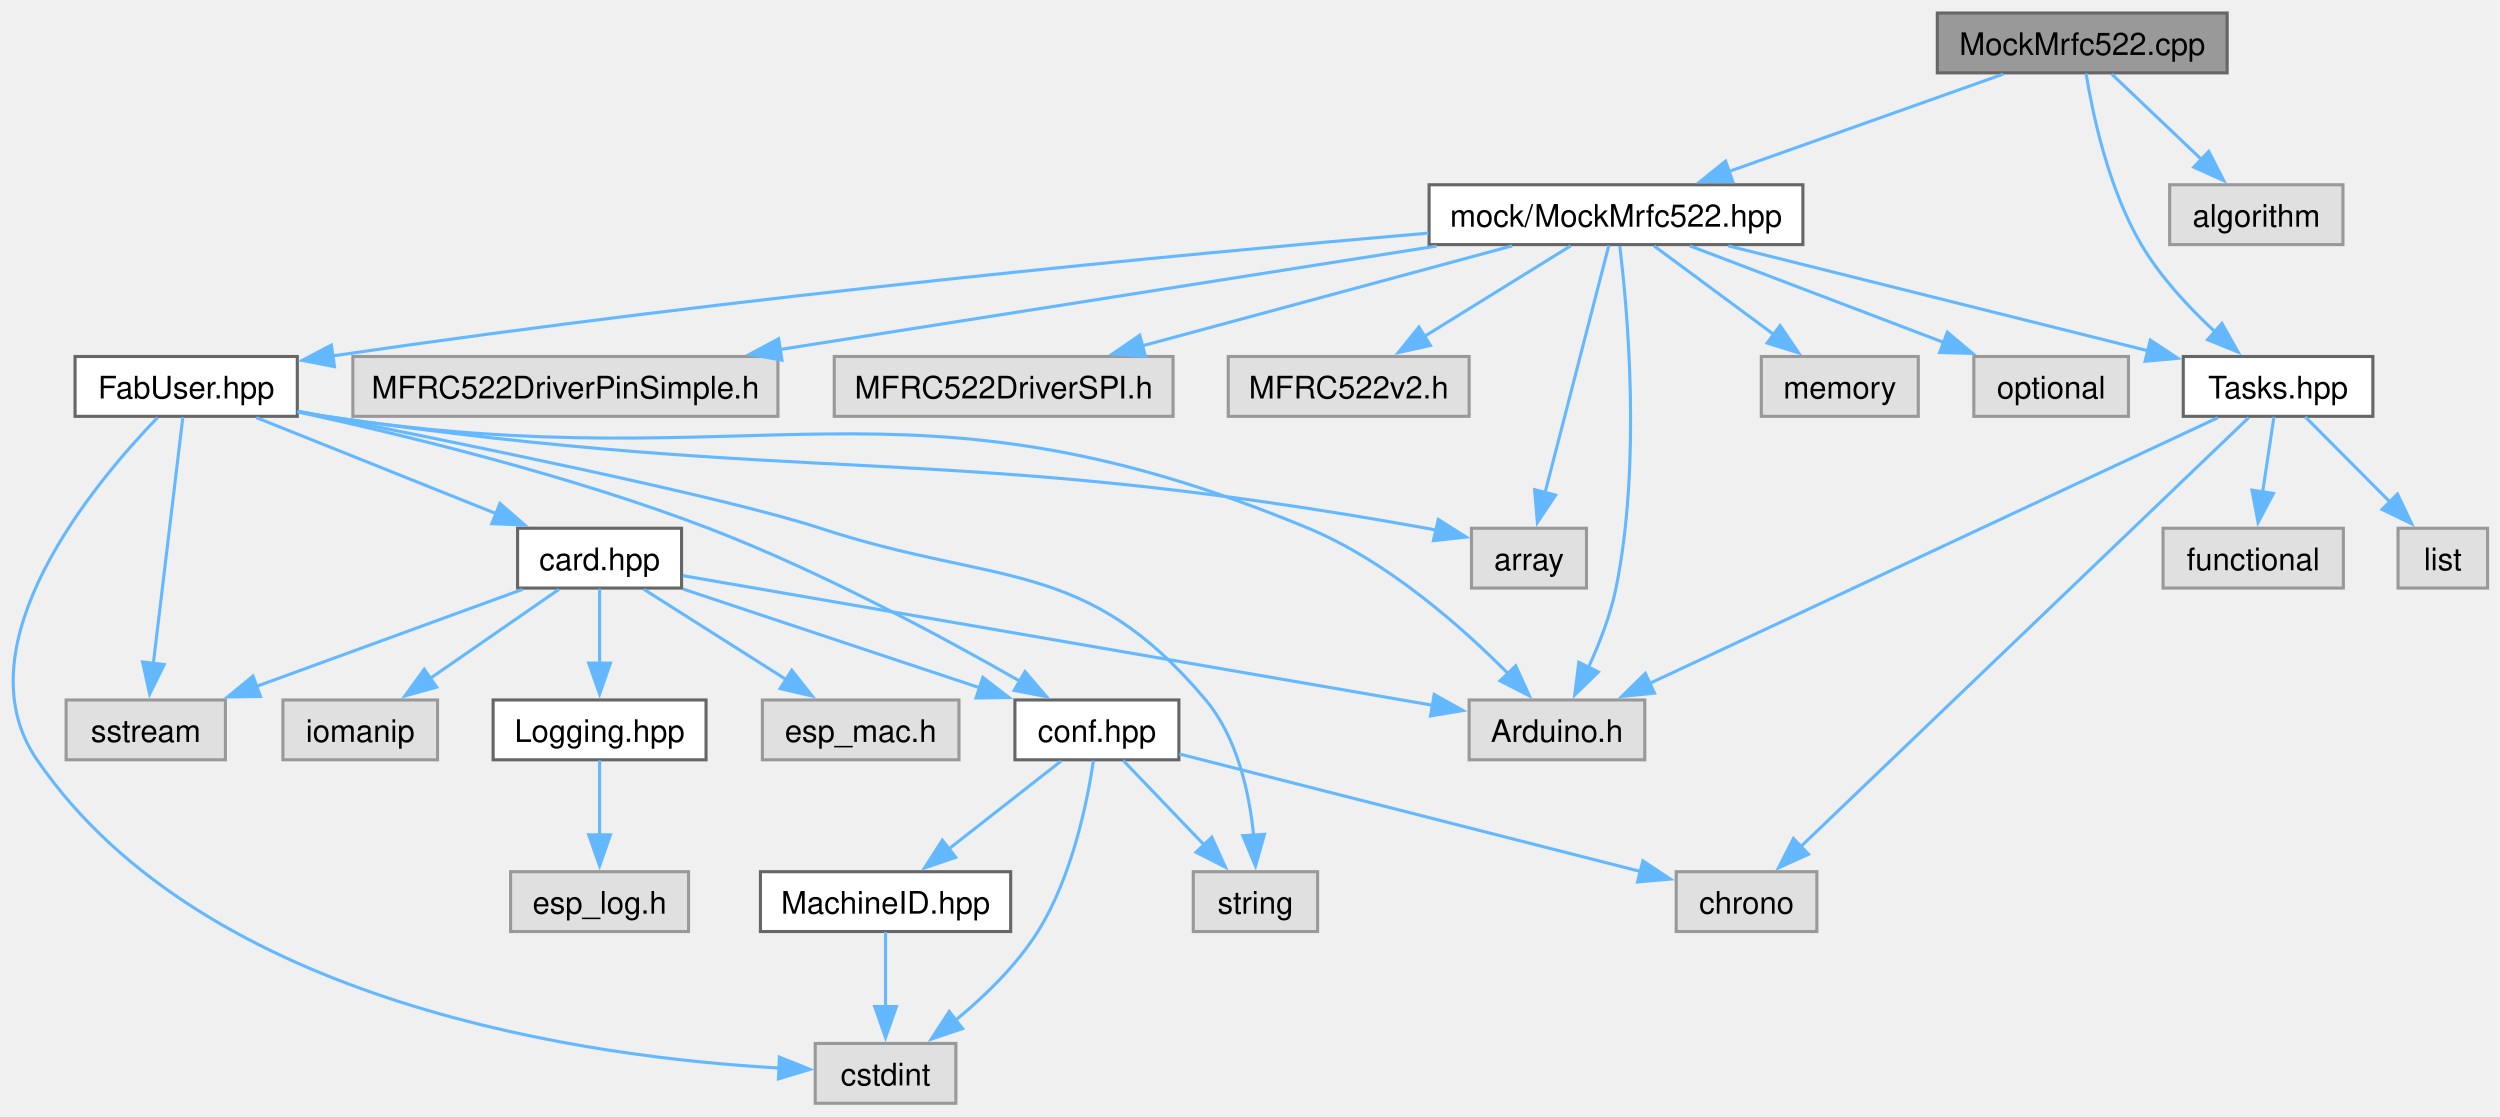
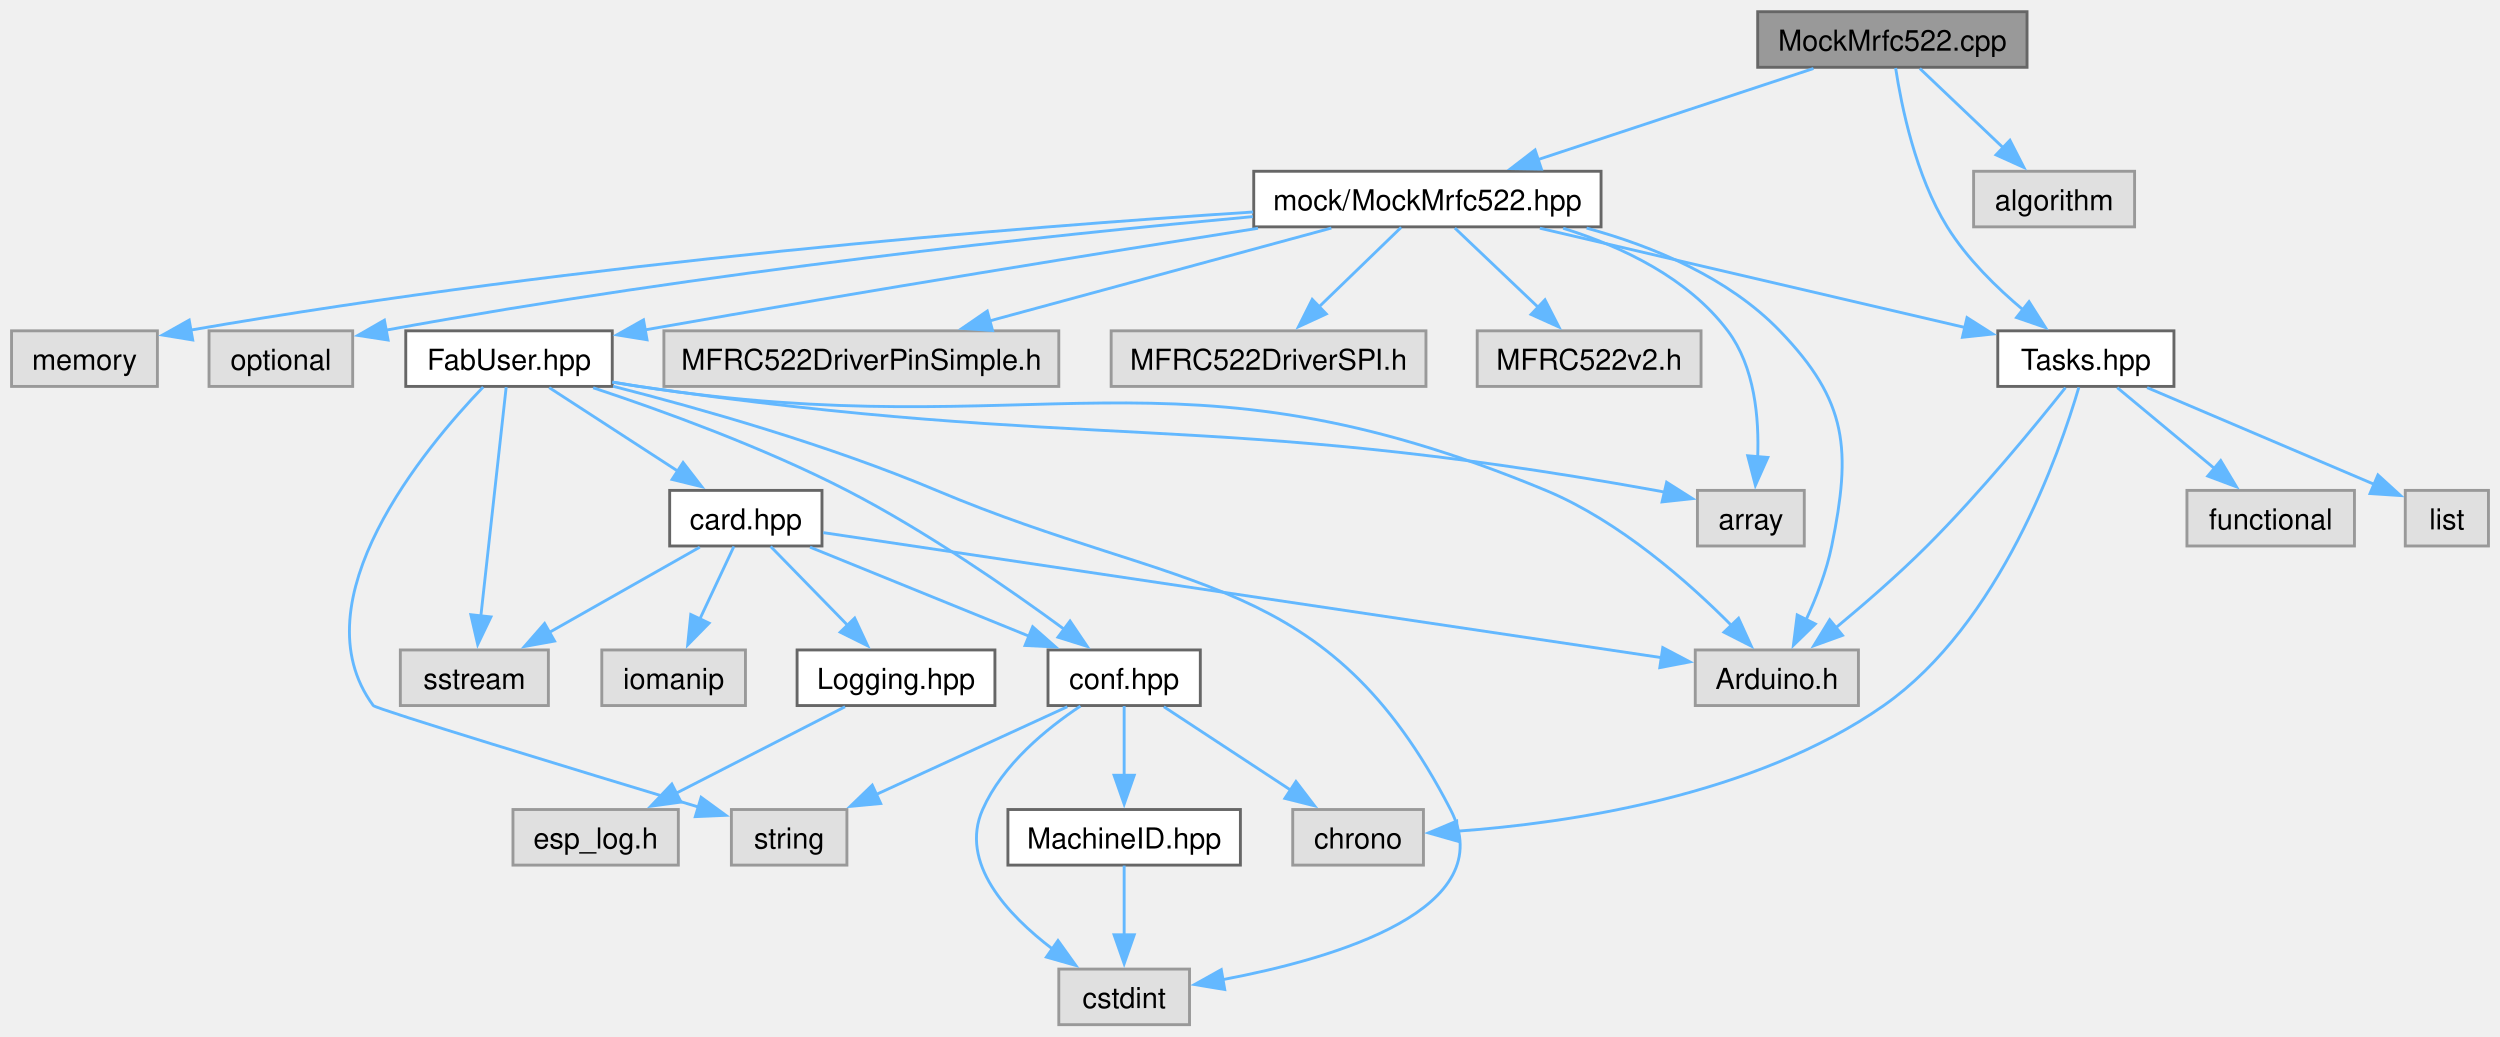
- <svg xmlns="http://www.w3.org/2000/svg" xmlns:xlink="http://www.w3.org/1999/xlink" width="804pt" height="359pt" viewBox="0.00 0.00 804.30 358.75">
+ <svg xmlns="http://www.w3.org/2000/svg" xmlns:xlink="http://www.w3.org/1999/xlink" width="866pt" height="359pt" viewBox="0.00 0.00 865.65 358.75">
  <g id="graph0" class="graph" transform="scale(1 1) rotate(0) translate(4 354.75)">
    <g id="Node000001" class="node">
      <g id="a_Node000001">
        <a xlink:title=" ">
-           <polygon fill="#999999" stroke="#666666" points="712.52,-350.75 619.27,-350.75 619.27,-331.5 712.52,-331.5 712.52,-350.75" />
-           <text text-anchor="middle" x="665.9" y="-337.25" font-family="Helvetica,sans-Serif" font-size="10.00">MockMrfc522.cpp</text>
+           <polygon fill="#999999" stroke="#666666" points="697.88,-350.75 604.62,-350.75 604.62,-331.5 697.88,-331.5 697.88,-350.75" />
+           <text text-anchor="middle" x="651.25" y="-337.25" font-family="Helvetica,sans-Serif" font-size="10.00">MockMrfc522.cpp</text>
        </a>
      </g>
    </g>
    <g id="Node000002" class="node">
      <g id="a_Node000002">
        <a xlink:href="_mock_mrfc522_8hpp.xhtml" target="_top" xlink:title=" ">
-           <polygon fill="white" stroke="#666666" points="576.02,-295.5 455.77,-295.5 455.77,-276.25 576.02,-276.25 576.02,-295.5" />
-           <text text-anchor="middle" x="515.9" y="-282" font-family="Helvetica,sans-Serif" font-size="10.00">mock/MockMrfc522.hpp</text>
+           <polygon fill="white" stroke="#666666" points="550.38,-295.5 430.12,-295.5 430.12,-276.25 550.38,-276.25 550.38,-295.5" />
+           <text text-anchor="middle" x="490.25" y="-282" font-family="Helvetica,sans-Serif" font-size="10.00">mock/MockMrfc522.hpp</text>
        </a>
      </g>
    </g>
    <g id="edge1_Node000001_Node000002" class="edge">
      <g id="a_edge1_Node000001_Node000002">
        <a xlink:title=" ">
-           <path fill="none" stroke="#63b8ff" d="M640.45,-331.09C616.21,-322.49 579.46,-309.44 552.16,-299.75" />
-           <polygon fill="#63b8ff" stroke="#63b8ff" points="553.49,-296.51 542.89,-296.46 551.15,-303.1 553.49,-296.51" />
-         </a>
-       </g>
-     </g>
-     <g id="Node000022" class="node">
-       <g id="a_Node000022">
+           <path fill="none" stroke="#63b8ff" d="M623.94,-331.09C597.69,-322.41 557.77,-309.21 528.39,-299.49" />
+           <polygon fill="#63b8ff" stroke="#63b8ff" points="529.73,-296.24 519.13,-296.43 527.53,-302.89 529.73,-296.24" />
+         </a>
+       </g>
+     </g>
+     <g id="Node000021" class="node">
+       <g id="a_Node000021">
        <a xlink:href="_tasks_8hpp.xhtml" target="_top" xlink:title=" ">
-           <polygon fill="white" stroke="#666666" points="759.4,-240.25 698.4,-240.25 698.4,-221 759.4,-221 759.4,-240.25" />
-           <text text-anchor="middle" x="728.9" y="-226.75" font-family="Helvetica,sans-Serif" font-size="10.00">Tasks.hpp</text>
-         </a>
-       </g>
-     </g>
-     <g id="edge34_Node000001_Node000022" class="edge">
-       <g id="a_edge34_Node000001_Node000022">
-         <a xlink:title=" ">
-           <path fill="none" stroke="#63b8ff" d="M667.12,-331.32C669.21,-318.47 674.3,-294.18 684.9,-276.25 691.07,-265.79 700.23,-255.97 708.59,-248.22" />
-           <polygon fill="#63b8ff" stroke="#63b8ff" points="710.83,-250.91 716.04,-241.68 706.21,-245.65 710.83,-250.91" />
-         </a>
-       </g>
-     </g>
-     <g id="Node000025" class="node">
-       <g id="a_Node000025">
-         <a xlink:title=" ">
-           <polygon fill="#e0e0e0" stroke="#999999" points="749.77,-295.5 694.02,-295.5 694.02,-276.25 749.77,-276.25 749.77,-295.5" />
-           <text text-anchor="middle" x="721.9" y="-282" font-family="Helvetica,sans-Serif" font-size="10.00">algorithm</text>
-         </a>
-       </g>
-     </g>
-     <g id="edge35_Node000001_Node000025" class="edge">
-       <g id="a_edge35_Node000001_Node000025">
-         <a xlink:title=" ">
-           <path fill="none" stroke="#63b8ff" d="M675.4,-331.09C683.33,-323.55 694.84,-312.6 704.43,-303.48" />
-           <polygon fill="#63b8ff" stroke="#63b8ff" points="706.6,-306.24 711.44,-296.82 701.78,-301.17 706.6,-306.24" />
+           <polygon fill="white" stroke="#666666" points="748.75,-240.25 687.75,-240.25 687.75,-221 748.75,-221 748.75,-240.25" />
+           <text text-anchor="middle" x="718.25" y="-226.75" font-family="Helvetica,sans-Serif" font-size="10.00">Tasks.hpp</text>
+         </a>
+       </g>
+     </g>
+     <g id="edge33_Node000001_Node000021" class="edge">
+       <g id="a_edge33_Node000001_Node000021">
+         <a xlink:title=" ">
+           <path fill="none" stroke="#63b8ff" d="M652.38,-331.26C654.34,-318.33 659.27,-293.94 670.25,-276.25 677.09,-265.23 687.36,-255.17 696.64,-247.41" />
+           <polygon fill="#63b8ff" stroke="#63b8ff" points="698.57,-250.35 704.25,-241.4 694.23,-244.85 698.57,-250.35" />
+         </a>
+       </g>
+     </g>
+     <g id="Node000024" class="node">
+       <g id="a_Node000024">
+         <a xlink:title=" ">
+           <polygon fill="#e0e0e0" stroke="#999999" points="735.12,-295.5 679.38,-295.5 679.38,-276.25 735.12,-276.25 735.12,-295.5" />
+           <text text-anchor="middle" x="707.25" y="-282" font-family="Helvetica,sans-Serif" font-size="10.00">algorithm</text>
+         </a>
+       </g>
+     </g>
+     <g id="edge34_Node000001_Node000024" class="edge">
+       <g id="a_edge34_Node000001_Node000024">
+         <a xlink:title=" ">
+           <path fill="none" stroke="#63b8ff" d="M660.75,-331.09C668.68,-323.55 680.2,-312.6 689.79,-303.48" />
+           <polygon fill="#63b8ff" stroke="#63b8ff" points="691.96,-306.24 696.79,-296.82 687.14,-301.17 691.96,-306.24" />
        </a>
      </g>
    </g>
    <g id="Node000003" class="node">
      <g id="a_Node000003">
        <a xlink:title=" ">
-           <polygon fill="#e0e0e0" stroke="#999999" points="525.15,-129.75 468.65,-129.75 468.65,-110.5 525.15,-110.5 525.15,-129.75" />
-           <text text-anchor="middle" x="496.9" y="-116.25" font-family="Helvetica,sans-Serif" font-size="10.00">Arduino.h</text>
+           <polygon fill="#e0e0e0" stroke="#999999" points="639.5,-129.75 583,-129.75 583,-110.5 639.5,-110.5 639.5,-129.75" />
+           <text text-anchor="middle" x="611.25" y="-116.25" font-family="Helvetica,sans-Serif" font-size="10.00">Arduino.h</text>
        </a>
      </g>
    </g>
    <g id="edge2_Node000002_Node000003" class="edge">
      <g id="a_edge2_Node000002_Node000003">
        <a xlink:title=" ">
-           <path fill="none" stroke="#63b8ff" d="M517.12,-275.79C519.56,-255.69 524.12,-206.08 515.9,-165.75 514.11,-156.99 510.54,-147.82 506.97,-140.09" />
-           <polygon fill="#63b8ff" stroke="#63b8ff" points="510.21,-138.75 502.62,-131.36 503.94,-141.87 510.21,-138.75" />
+           <path fill="none" stroke="#63b8ff" d="M545.36,-275.83C568.71,-269.43 594.55,-258.59 612.25,-240.25 635.9,-215.74 637.06,-199.13 630.25,-165.75 628.46,-156.99 624.89,-147.82 621.32,-140.09" />
+           <polygon fill="#63b8ff" stroke="#63b8ff" points="624.57,-138.75 616.98,-131.36 618.3,-141.87 624.57,-138.75" />
        </a>
      </g>
    </g>
    <g id="Node000004" class="node">
      <g id="a_Node000004">
        <a xlink:title=" ">
-           <polygon fill="#e0e0e0" stroke="#999999" points="506.4,-185 469.4,-185 469.4,-165.75 506.4,-165.75 506.4,-185" />
-           <text text-anchor="middle" x="487.9" y="-171.5" font-family="Helvetica,sans-Serif" font-size="10.00">array</text>
+           <polygon fill="#e0e0e0" stroke="#999999" points="620.75,-185 583.75,-185 583.75,-165.75 620.75,-165.75 620.75,-185" />
+           <text text-anchor="middle" x="602.25" y="-171.5" font-family="Helvetica,sans-Serif" font-size="10.00">array</text>
        </a>
      </g>
    </g>
    <g id="edge3_Node000002_Node000004" class="edge">
      <g id="a_edge3_Node000002_Node000004">
        <a xlink:title=" ">
-           <path fill="none" stroke="#63b8ff" d="M513.6,-276C509.13,-258.67 499.15,-219.98 493.02,-196.24" />
-           <polygon fill="#63b8ff" stroke="#63b8ff" points="496.48,-195.65 490.6,-186.84 489.71,-197.4 496.48,-195.65" />
+           <path fill="none" stroke="#63b8ff" d="M537.25,-275.77C557.91,-269.33 580.55,-258.46 594.25,-240.25 603.61,-227.81 605.15,-209.98 604.61,-196.33" />
+           <polygon fill="#63b8ff" stroke="#63b8ff" points="608.13,-196.41 603.82,-186.74 601.16,-196.99 608.13,-196.41" />
        </a>
      </g>
    </g>
    <g id="Node000005" class="node">
      <g id="a_Node000005">
        <a xlink:title=" ">
-           <polygon fill="#e0e0e0" stroke="#999999" points="613.15,-240.25 562.65,-240.25 562.65,-221 613.15,-221 613.15,-240.25" />
-           <text text-anchor="middle" x="587.9" y="-226.75" font-family="Helvetica,sans-Serif" font-size="10.00">memory</text>
+           <polygon fill="#e0e0e0" stroke="#999999" points="50.5,-240.25 0,-240.25 0,-221 50.5,-221 50.5,-240.25" />
+           <text text-anchor="middle" x="25.25" y="-226.75" font-family="Helvetica,sans-Serif" font-size="10.00">memory</text>
        </a>
      </g>
    </g>
    <g id="edge4_Node000002_Node000005" class="edge">
      <g id="a_edge4_Node000002_Node000005">
        <a xlink:title=" ">
-           <path fill="none" stroke="#63b8ff" d="M528.11,-275.84C538.72,-267.99 554.33,-256.45 566.94,-247.12" />
-           <polygon fill="#63b8ff" stroke="#63b8ff" points="568.69,-250.19 574.65,-241.42 564.52,-244.56 568.69,-250.19" />
+           <path fill="none" stroke="#63b8ff" d="M429.9,-281.4C348.41,-276.1 198.52,-264.19 61.86,-240.48" />
+           <polygon fill="#63b8ff" stroke="#63b8ff" points="62.73,-237.08 52.27,-238.79 61.51,-243.97 62.73,-237.08" />
        </a>
      </g>
    </g>
    <g id="Node000006" class="node">
      <g id="a_Node000006">
        <a xlink:title=" ">
-           <polygon fill="#e0e0e0" stroke="#999999" points="680.77,-240.25 631.02,-240.25 631.02,-221 680.77,-221 680.77,-240.25" />
-           <text text-anchor="middle" x="655.9" y="-226.75" font-family="Helvetica,sans-Serif" font-size="10.00">optional</text>
+           <polygon fill="#e0e0e0" stroke="#999999" points="118.12,-240.25 68.38,-240.25 68.38,-221 118.12,-221 118.12,-240.25" />
+           <text text-anchor="middle" x="93.25" y="-226.75" font-family="Helvetica,sans-Serif" font-size="10.00">optional</text>
        </a>
      </g>
    </g>
    <g id="edge5_Node000002_Node000006" class="edge">
      <g id="a_edge5_Node000002_Node000006">
        <a xlink:title=" ">
-           <path fill="none" stroke="#63b8ff" d="M539.65,-275.84C562.07,-267.31 595.96,-254.42 621.37,-244.76" />
-           <polygon fill="#63b8ff" stroke="#63b8ff" points="622.51,-248.07 630.62,-241.24 620.02,-241.52 622.51,-248.07" />
+           <path fill="none" stroke="#63b8ff" d="M429.84,-279.8C359.83,-273.39 240.85,-260.9 129.52,-240.46" />
+           <polygon fill="#63b8ff" stroke="#63b8ff" points="130.38,-237.06 119.91,-238.66 129.1,-243.94 130.38,-237.06" />
        </a>
      </g>
    </g>
    <g id="Node000007" class="node">
      <g id="a_Node000007">
        <a xlink:href="_fab_user_8hpp.xhtml" target="_top" xlink:title=" ">
-           <polygon fill="white" stroke="#666666" points="91.65,-240.25 20.15,-240.25 20.15,-221 91.65,-221 91.65,-240.25" />
-           <text text-anchor="middle" x="55.9" y="-226.75" font-family="Helvetica,sans-Serif" font-size="10.00">FabUser.hpp</text>
+           <polygon fill="white" stroke="#666666" points="208,-240.25 136.5,-240.25 136.5,-221 208,-221 208,-240.25" />
+           <text text-anchor="middle" x="172.25" y="-226.75" font-family="Helvetica,sans-Serif" font-size="10.00">FabUser.hpp</text>
        </a>
      </g>
    </g>
    <g id="edge6_Node000002_Node000007" class="edge">
      <g id="a_edge6_Node000002_Node000007">
        <a xlink:title=" ">
-           <path fill="none" stroke="#63b8ff" d="M455.56,-279.95C376.83,-273.19 234.55,-259.77 102.8,-240.41" />
-           <polygon fill="#63b8ff" stroke="#63b8ff" points="103.61,-236.99 93.21,-238.99 102.59,-243.92 103.61,-236.99" />
+           <path fill="none" stroke="#63b8ff" d="M431.59,-275.76C378.74,-267.44 298.61,-254.57 219.28,-240.57" />
+           <polygon fill="#63b8ff" stroke="#63b8ff" points="220.04,-237.15 209.59,-238.85 218.82,-244.04 220.04,-237.15" />
+         </a>
+       </g>
+     </g>
+     <g id="Node000018" class="node">
+       <g id="a_Node000018">
+         <a xlink:title=" ">
+           <polygon fill="#e0e0e0" stroke="#999999" points="362.62,-240.25 225.88,-240.25 225.88,-221 362.62,-221 362.62,-240.25" />
+           <text text-anchor="middle" x="294.25" y="-226.75" font-family="Helvetica,sans-Serif" font-size="10.00">MFRC522DriverPinSimple.h</text>
+         </a>
+       </g>
+     </g>
+     <g id="edge25_Node000002_Node000018" class="edge">
+       <g id="a_edge25_Node000002_Node000018">
+         <a xlink:title=" ">
+           <path fill="none" stroke="#63b8ff" d="M457,-275.84C424.34,-266.97 374.31,-253.37 338.34,-243.6" />
+           <polygon fill="#63b8ff" stroke="#63b8ff" points="339.69,-240.34 329.12,-241.1 337.85,-247.1 339.69,-240.34" />
        </a>
      </g>
    </g>
    <g id="Node000019" class="node">
      <g id="a_Node000019">
        <a xlink:title=" ">
-           <polygon fill="#e0e0e0" stroke="#999999" points="246.27,-240.25 109.52,-240.25 109.52,-221 246.27,-221 246.27,-240.25" />
-           <text text-anchor="middle" x="177.9" y="-226.75" font-family="Helvetica,sans-Serif" font-size="10.00">MFRC522DriverPinSimple.h</text>
+           <polygon fill="#e0e0e0" stroke="#999999" points="489.75,-240.25 380.75,-240.25 380.75,-221 489.75,-221 489.75,-240.25" />
+           <text text-anchor="middle" x="435.25" y="-226.75" font-family="Helvetica,sans-Serif" font-size="10.00">MFRC522DriverSPI.h</text>
        </a>
      </g>
    </g>
    <g id="edge26_Node000002_Node000019" class="edge">
      <g id="a_edge26_Node000002_Node000019">
        <a xlink:title=" ">
-           <path fill="none" stroke="#63b8ff" d="M458.18,-275.78C399.69,-266.57 309.19,-252.31 246.94,-242.5" />
-           <polygon fill="#63b8ff" stroke="#63b8ff" points="247.58,-239.06 237.16,-240.96 246.49,-245.97 247.58,-239.06" />
+           <path fill="none" stroke="#63b8ff" d="M481.17,-276.08C473.41,-268.57 462.04,-257.56 452.55,-248.38" />
+           <polygon fill="#63b8ff" stroke="#63b8ff" points="455.24,-246.1 445.62,-241.66 450.37,-251.13 455.24,-246.1" />
        </a>
      </g>
    </g>
    <g id="Node000020" class="node">
      <g id="a_Node000020">
        <a xlink:title=" ">
-           <polygon fill="#e0e0e0" stroke="#999999" points="373.4,-240.25 264.4,-240.25 264.4,-221 373.4,-221 373.4,-240.25" />
-           <text text-anchor="middle" x="318.9" y="-226.75" font-family="Helvetica,sans-Serif" font-size="10.00">MFRC522DriverSPI.h</text>
+           <polygon fill="#e0e0e0" stroke="#999999" points="585,-240.25 507.5,-240.25 507.5,-221 585,-221 585,-240.25" />
+           <text text-anchor="middle" x="546.25" y="-226.75" font-family="Helvetica,sans-Serif" font-size="10.00">MFRC522v2.h</text>
        </a>
      </g>
    </g>
    <g id="edge27_Node000002_Node000020" class="edge">
      <g id="a_edge27_Node000002_Node000020">
        <a xlink:title=" ">
-           <path fill="none" stroke="#63b8ff" d="M482.48,-275.84C449.65,-266.97 399.36,-253.37 363.21,-243.6" />
-           <polygon fill="#63b8ff" stroke="#63b8ff" points="364.51,-240.33 353.94,-241.1 362.68,-247.09 364.51,-240.33" />
-         </a>
-       </g>
-     </g>
-     <g id="Node000021" class="node">
-       <g id="a_Node000021">
-         <a xlink:title=" ">
-           <polygon fill="#e0e0e0" stroke="#999999" points="468.65,-240.25 391.15,-240.25 391.15,-221 468.65,-221 468.65,-240.25" />
-           <text text-anchor="middle" x="429.9" y="-226.75" font-family="Helvetica,sans-Serif" font-size="10.00">MFRC522v2.h</text>
+           <path fill="none" stroke="#63b8ff" d="M499.75,-275.84C507.68,-268.3 519.2,-257.35 528.79,-248.23" />
+           <polygon fill="#63b8ff" stroke="#63b8ff" points="530.96,-250.99 535.79,-241.57 526.14,-245.92 530.96,-250.99" />
        </a>
      </g>
    </g>
    <g id="edge28_Node000002_Node000021" class="edge">
      <g id="a_edge28_Node000002_Node000021">
        <a xlink:title=" ">
-           <path fill="none" stroke="#63b8ff" d="M501.31,-275.84C488.46,-267.89 469.48,-256.14 454.32,-246.75" />
-           <polygon fill="#63b8ff" stroke="#63b8ff" points="456.19,-243.79 445.84,-241.5 452.5,-249.74 456.19,-243.79" />
-         </a>
-       </g>
-     </g>
-     <g id="edge29_Node000002_Node000022" class="edge">
-       <g id="a_edge29_Node000002_Node000022">
-         <a xlink:title=" ">
-           <path fill="none" stroke="#63b8ff" d="M552.03,-275.84C589.41,-266.5 647.71,-251.92 687.07,-242.08" />
-           <polygon fill="#63b8ff" stroke="#63b8ff" points="687.81,-245.51 696.66,-239.68 686.11,-238.71 687.81,-245.51" />
+           <path fill="none" stroke="#63b8ff" d="M529.19,-275.78C570.2,-266.2 634.54,-251.18 676.56,-241.36" />
+           <polygon fill="#63b8ff" stroke="#63b8ff" points="677.1,-244.83 686.04,-239.15 675.51,-238.01 677.1,-244.83" />
        </a>
      </g>
    </g>
    <g id="edge7_Node000007_Node000003" class="edge">
      <g id="a_edge7_Node000007_Node000003">
        <a xlink:title=" ">
-           <path fill="none" stroke="#63b8ff" d="M91.71,-222.51C94.82,-221.97 97.91,-221.46 100.9,-221 240.63,-199.68 286.35,-239.21 416.9,-185 442.42,-174.4 466.45,-153.11 481.38,-138.03" />
-           <polygon fill="#63b8ff" stroke="#63b8ff" points="483.64,-140.74 488.02,-131.09 478.58,-135.9 483.64,-140.74" />
-         </a>
-       </g>
-     </g>
-     <g id="edge22_Node000007_Node000004" class="edge">
-       <g id="a_edge22_Node000007_Node000004">
-         <a xlink:title=" ">
-           <path fill="none" stroke="#63b8ff" d="M91.71,-222.47C94.81,-221.94 97.91,-221.44 100.9,-221 257.37,-198.09 299.26,-213.08 454.9,-185 455.92,-184.82 456.95,-184.62 457.99,-184.41" />
-           <polygon fill="#63b8ff" stroke="#63b8ff" points="458.74,-187.83 467.69,-182.15 457.15,-181.01 458.74,-187.83" />
+           <path fill="none" stroke="#63b8ff" d="M208.07,-222.51C211.17,-221.97 214.26,-221.46 217.25,-221 356.11,-199.76 401.54,-238.92 531.25,-185 556.77,-174.39 580.8,-153.11 595.74,-138.03" />
+           <polygon fill="#63b8ff" stroke="#63b8ff" points="597.99,-140.73 602.38,-131.09 592.94,-135.89 597.99,-140.73" />
+         </a>
+       </g>
+     </g>
+     <g id="edge21_Node000007_Node000004" class="edge">
+       <g id="a_edge21_Node000007_Node000004">
+         <a xlink:title=" ">
+           <path fill="none" stroke="#63b8ff" d="M208.06,-222.47C211.16,-221.94 214.26,-221.44 217.25,-221 372.85,-198.18 414.5,-212.97 569.25,-185 570.27,-184.82 571.3,-184.62 572.35,-184.4" />
+           <polygon fill="#63b8ff" stroke="#63b8ff" points="573.09,-187.82 582.04,-182.15 571.51,-181.01 573.09,-187.82" />
        </a>
      </g>
    </g>
    <g id="Node000008" class="node">
      <g id="a_Node000008">
        <a xlink:href="card_8hpp.xhtml" target="_top" xlink:title=" ">
-           <polygon fill="white" stroke="#666666" points="215.27,-185 162.52,-185 162.52,-165.75 215.27,-165.75 215.27,-185" />
-           <text text-anchor="middle" x="188.9" y="-171.5" font-family="Helvetica,sans-Serif" font-size="10.00">card.hpp</text>
+           <polygon fill="white" stroke="#666666" points="280.62,-185 227.88,-185 227.88,-165.75 280.62,-165.75 280.62,-185" />
+           <text text-anchor="middle" x="254.25" y="-171.5" font-family="Helvetica,sans-Serif" font-size="10.00">card.hpp</text>
        </a>
      </g>
    </g>
    <g id="edge8_Node000007_Node000008" class="edge">
      <g id="a_edge8_Node000007_Node000008">
        <a xlink:title=" ">
-           <path fill="none" stroke="#63b8ff" d="M78.46,-220.59C99.67,-212.1 131.67,-199.29 155.77,-189.64" />
-           <polygon fill="#63b8ff" stroke="#63b8ff" points="156.84,-192.98 164.82,-186.02 154.23,-186.48 156.84,-192.98" />
+           <path fill="none" stroke="#63b8ff" d="M186.16,-220.59C198.41,-212.64 216.5,-200.89 230.96,-191.5" />
+           <polygon fill="#63b8ff" stroke="#63b8ff" points="232.52,-194.66 239,-186.28 228.71,-188.79 232.52,-194.66" />
        </a>
      </g>
    </g>
    <g id="Node000009" class="node">
      <g id="a_Node000009">
        <a xlink:title=" ">
-           <polygon fill="#e0e0e0" stroke="#999999" points="68.52,-129.75 17.27,-129.75 17.27,-110.5 68.52,-110.5 68.52,-129.75" />
-           <text text-anchor="middle" x="42.9" y="-116.25" font-family="Helvetica,sans-Serif" font-size="10.00">sstream</text>
-         </a>
-       </g>
-     </g>
-     <g id="edge24_Node000007_Node000009" class="edge">
-       <g id="a_edge24_Node000007_Node000009">
-         <a xlink:title=" ">
-           <path fill="none" stroke="#63b8ff" d="M54.83,-220.75C52.77,-203.5 48.16,-165.08 45.31,-141.31" />
-           <polygon fill="#63b8ff" stroke="#63b8ff" points="48.82,-141.14 44.15,-131.63 41.87,-141.97 48.82,-141.14" />
+           <polygon fill="#e0e0e0" stroke="#999999" points="185.88,-129.75 134.62,-129.75 134.62,-110.5 185.88,-110.5 185.88,-129.75" />
+           <text text-anchor="middle" x="160.25" y="-116.25" font-family="Helvetica,sans-Serif" font-size="10.00">sstream</text>
+         </a>
+       </g>
+     </g>
+     <g id="edge23_Node000007_Node000009" class="edge">
+       <g id="a_edge23_Node000007_Node000009">
+         <a xlink:title=" ">
+           <path fill="none" stroke="#63b8ff" d="M171.27,-220.75C169.36,-203.5 165.11,-165.08 162.48,-141.31" />
+           <polygon fill="#63b8ff" stroke="#63b8ff" points="165.99,-141.19 161.41,-131.63 159.03,-141.96 165.99,-141.19" />
        </a>
      </g>
    </g>
    <g id="Node000011" class="node">
      <g id="a_Node000011">
        <a xlink:href="conf_8hpp.xhtml" target="_top" xlink:title=" ">
-           <polygon fill="white" stroke="#666666" points="375.27,-129.75 322.52,-129.75 322.52,-110.5 375.27,-110.5 375.27,-129.75" />
-           <text text-anchor="middle" x="348.9" y="-116.25" font-family="Helvetica,sans-Serif" font-size="10.00">conf.hpp</text>
-         </a>
-       </g>
-     </g>
-     <g id="edge21_Node000007_Node000011" class="edge">
-       <g id="a_edge21_Node000007_Node000011">
-         <a xlink:title=" ">
-           <path fill="none" stroke="#63b8ff" d="M91.99,-222.37C126.49,-214.9 179.65,-201.96 223.9,-185 259.97,-171.17 299.31,-149.97 324.03,-135.84" />
-           <polygon fill="#63b8ff" stroke="#63b8ff" points="325.77,-138.87 332.67,-130.83 322.26,-132.81 325.77,-138.87" />
+           <polygon fill="white" stroke="#666666" points="411.62,-129.75 358.88,-129.75 358.88,-110.5 411.62,-110.5 411.62,-129.75" />
+           <text text-anchor="middle" x="385.25" y="-116.25" font-family="Helvetica,sans-Serif" font-size="10.00">conf.hpp</text>
+         </a>
+       </g>
+     </g>
+     <g id="edge20_Node000007_Node000011" class="edge">
+       <g id="a_edge20_Node000007_Node000011">
+         <a xlink:title=" ">
+           <path fill="none" stroke="#63b8ff" d="M201.39,-220.53C225.54,-212.52 260.45,-199.84 289.25,-185 316.55,-170.93 345.61,-150.78 364.51,-136.9" />
+           <polygon fill="#63b8ff" stroke="#63b8ff" points="366.51,-139.77 372.44,-130.99 362.33,-134.16 366.51,-139.77" />
        </a>
      </g>
    </g>
    <g id="Node000012" class="node">
      <g id="a_Node000012">
        <a xlink:title=" ">
-           <polygon fill="#e0e0e0" stroke="#999999" points="303.52,-19.25 258.27,-19.25 258.27,0 303.52,0 303.52,-19.25" />
-           <text text-anchor="middle" x="280.9" y="-5.75" font-family="Helvetica,sans-Serif" font-size="10.00">cstdint</text>
-         </a>
-       </g>
-     </g>
-     <g id="edge23_Node000007_Node000012" class="edge">
-       <g id="a_edge23_Node000007_Node000012">
-         <a xlink:title=" ">
-           <path fill="none" stroke="#63b8ff" d="M46.69,-220.61C26.6,-199.82 -17.45,-147.46 7.9,-110.5 62.21,-31.29 186.64,-14.65 246.93,-11.33" />
-           <polygon fill="#63b8ff" stroke="#63b8ff" points="246.74,-14.84 256.57,-10.9 246.43,-7.85 246.74,-14.84" />
+           <polygon fill="#e0e0e0" stroke="#999999" points="407.88,-19.25 362.62,-19.25 362.62,0 407.88,0 407.88,-19.25" />
+           <text text-anchor="middle" x="385.25" y="-5.75" font-family="Helvetica,sans-Serif" font-size="10.00">cstdint</text>
+         </a>
+       </g>
+     </g>
+     <g id="edge22_Node000007_Node000012" class="edge">
+       <g id="a_edge22_Node000007_Node000012">
+         <a xlink:title=" ">
+           <path fill="none" stroke="#63b8ff" d="M208.28,-221.05C238.72,-213.27 283.15,-200.63 320.25,-185 406.06,-148.84 455.48,-157.21 498.25,-74.5 516.07,-40.05 458.85,-23.05 419.44,-15.61" />
+           <polygon fill="#63b8ff" stroke="#63b8ff" points="420.08,-12.17 409.63,-13.9 418.88,-19.06 420.08,-12.17" />
        </a>
      </g>
    </g>
    <g id="Node000013" class="node">
      <g id="a_Node000013">
        <a xlink:title=" ">
-           <polygon fill="#e0e0e0" stroke="#999999" points="419.9,-74.5 379.9,-74.5 379.9,-55.25 419.9,-55.25 419.9,-74.5" />
-           <text text-anchor="middle" x="399.9" y="-61" font-family="Helvetica,sans-Serif" font-size="10.00">string</text>
-         </a>
-       </g>
-     </g>
-     <g id="edge25_Node000007_Node000013" class="edge">
-       <g id="a_edge25_Node000007_Node000013">
-         <a xlink:title=" ">
-           <path fill="none" stroke="#63b8ff" d="M91.79,-222.69C141.61,-212.91 229.07,-195.12 259.9,-185 317.22,-166.18 345.1,-175.95 383.9,-129.75 394.14,-117.55 397.97,-99.71 399.34,-85.98" />
-           <polygon fill="#63b8ff" stroke="#63b8ff" points="402.81,-86.51 399.92,-76.32 395.83,-86.09 402.81,-86.51" />
+           <polygon fill="#e0e0e0" stroke="#999999" points="289.25,-74.5 249.25,-74.5 249.25,-55.25 289.25,-55.25 289.25,-74.5" />
+           <text text-anchor="middle" x="269.25" y="-61" font-family="Helvetica,sans-Serif" font-size="10.00">string</text>
+         </a>
+       </g>
+     </g>
+     <g id="edge24_Node000007_Node000013" class="edge">
+       <g id="a_edge24_Node000007_Node000013">
+         <a xlink:title=" ">
+           <path fill="none" stroke="#63b8ff" d="M163.3,-220.79C143.27,-199.92 98.6,-146.65 125.25,-110.5 126.12,-109.32 195.88,-88.06 237.97,-75.32" />
+           <polygon fill="#63b8ff" stroke="#63b8ff" points="238.77,-78.73 247.33,-72.49 236.75,-72.03 238.77,-78.73" />
        </a>
      </g>
    </g>
    <g id="edge11_Node000008_Node000003" class="edge">
      <g id="a_edge11_Node000008_Node000003">
        <a xlink:title=" ">
-           <path fill="none" stroke="#63b8ff" d="M215.69,-169.74C269.98,-160.36 393.19,-139.05 456.97,-128.03" />
-           <polygon fill="#63b8ff" stroke="#63b8ff" points="457.41,-131.5 466.67,-126.35 456.22,-124.61 457.41,-131.5" />
+           <path fill="none" stroke="#63b8ff" d="M281.08,-170.37C343.42,-161.07 498.29,-137.97 571.59,-127.04" />
+           <polygon fill="#63b8ff" stroke="#63b8ff" points="571.75,-130.56 581.13,-125.62 570.72,-123.63 571.75,-130.56" />
        </a>
      </g>
    </g>
    <g id="edge9_Node000008_Node000009" class="edge">
      <g id="a_edge9_Node000008_Node000009">
        <a xlink:title=" ">
-           <path fill="none" stroke="#63b8ff" d="M164.13,-165.34C140.64,-156.77 105.08,-143.81 78.54,-134.13" />
-           <polygon fill="#63b8ff" stroke="#63b8ff" points="79.8,-130.86 69.21,-130.72 77.4,-137.44 79.8,-130.86" />
+           <path fill="none" stroke="#63b8ff" d="M238.3,-165.34C223.99,-157.23 202.72,-145.18 186,-135.71" />
+           <polygon fill="#63b8ff" stroke="#63b8ff" points="188.02,-132.83 177.59,-130.95 184.57,-138.92 188.02,-132.83" />
        </a>
      </g>
    </g>
    <g id="Node000010" class="node">
      <g id="a_Node000010">
        <a xlink:title=" ">
-           <polygon fill="#e0e0e0" stroke="#999999" points="136.77,-129.75 87.02,-129.75 87.02,-110.5 136.77,-110.5 136.77,-129.75" />
-           <text text-anchor="middle" x="111.9" y="-116.25" font-family="Helvetica,sans-Serif" font-size="10.00">iomanip</text>
+           <polygon fill="#e0e0e0" stroke="#999999" points="254.12,-129.75 204.38,-129.75 204.38,-110.5 254.12,-110.5 254.12,-129.75" />
+           <text text-anchor="middle" x="229.25" y="-116.25" font-family="Helvetica,sans-Serif" font-size="10.00">iomanip</text>
        </a>
      </g>
    </g>
    <g id="edge10_Node000008_Node000010" class="edge">
      <g id="a_edge10_Node000008_Node000010">
        <a xlink:title=" ">
-           <path fill="none" stroke="#63b8ff" d="M175.83,-165.34C164.44,-157.46 147.67,-145.86 134.16,-136.52" />
-           <polygon fill="#63b8ff" stroke="#63b8ff" points="136.48,-133.87 126.27,-131.06 132.5,-139.63 136.48,-133.87" />
+           <path fill="none" stroke="#63b8ff" d="M250.12,-165.58C246.92,-158.76 242.36,-149.06 238.32,-140.45" />
+           <polygon fill="#63b8ff" stroke="#63b8ff" points="241.53,-139.04 234.11,-131.48 235.19,-142.02 241.53,-139.04" />
        </a>
      </g>
    </g>
    <g id="edge12_Node000008_Node000011" class="edge">
      <g id="a_edge12_Node000008_Node000011">
        <a xlink:title=" ">
-           <path fill="none" stroke="#63b8ff" d="M215.68,-165.46C241.87,-156.75 281.98,-143.4 311.35,-133.62" />
-           <polygon fill="#63b8ff" stroke="#63b8ff" points="312.21,-137.02 320.59,-130.54 310,-130.38 312.21,-137.02" />
+           <path fill="none" stroke="#63b8ff" d="M276.47,-165.34C297.27,-156.89 328.6,-144.15 352.3,-134.52" />
+           <polygon fill="#63b8ff" stroke="#63b8ff" points="353.57,-137.78 361.52,-130.77 350.93,-131.3 353.57,-137.78" />
        </a>
      </g>
    </g>
    <g id="Node000016" class="node">
      <g id="a_Node000016">
        <a xlink:href="_logging_8hpp.xhtml" target="_top" xlink:title=" ">
-           <polygon fill="white" stroke="#666666" points="223.15,-129.75 154.65,-129.75 154.65,-110.5 223.15,-110.5 223.15,-129.75" />
-           <text text-anchor="middle" x="188.9" y="-116.25" font-family="Helvetica,sans-Serif" font-size="10.00">Logging.hpp</text>
+           <polygon fill="white" stroke="#666666" points="340.5,-129.75 272,-129.75 272,-110.5 340.5,-110.5 340.5,-129.75" />
+           <text text-anchor="middle" x="306.25" y="-116.25" font-family="Helvetica,sans-Serif" font-size="10.00">Logging.hpp</text>
        </a>
      </g>
    </g>
    <g id="edge18_Node000008_Node000016" class="edge">
      <g id="a_edge18_Node000008_Node000016">
        <a xlink:title=" ">
-           <path fill="none" stroke="#63b8ff" d="M188.9,-165.58C188.9,-159.07 188.9,-149.92 188.9,-141.62" />
-           <polygon fill="#63b8ff" stroke="#63b8ff" points="192.4,-141.62 188.9,-131.62 185.4,-141.62 192.4,-141.62" />
-         </a>
-       </g>
-     </g>
-     <g id="Node000018" class="node">
-       <g id="a_Node000018">
-         <a xlink:title=" ">
-           <polygon fill="#e0e0e0" stroke="#999999" points="304.52,-129.75 241.27,-129.75 241.27,-110.5 304.52,-110.5 304.52,-129.75" />
-           <text text-anchor="middle" x="272.9" y="-116.25" font-family="Helvetica,sans-Serif" font-size="10.00">esp_mac.h</text>
-         </a>
-       </g>
-     </g>
-     <g id="edge20_Node000008_Node000018" class="edge">
-       <g id="a_edge20_Node000008_Node000018">
-         <a xlink:title=" ">
-           <path fill="none" stroke="#63b8ff" d="M203.15,-165.34C215.7,-157.39 234.23,-145.64 249.04,-136.25" />
-           <polygon fill="#63b8ff" stroke="#63b8ff" points="250.73,-139.32 257.3,-131.01 246.98,-133.41 250.73,-139.32" />
+           <path fill="none" stroke="#63b8ff" d="M262.84,-165.58C270.09,-158.15 280.7,-147.29 289.62,-138.16" />
+           <polygon fill="#63b8ff" stroke="#63b8ff" points="291.94,-140.79 296.42,-131.19 286.93,-135.9 291.94,-140.79" />
        </a>
      </g>
    </g>
    <g id="edge13_Node000011_Node000012" class="edge">
      <g id="a_edge13_Node000011_Node000012">
        <a xlink:title=" ">
-           <path fill="none" stroke="#63b8ff" d="M347.79,-110.24C345.86,-97.3 340.97,-72.89 329.9,-55.25 323.01,-44.29 312.72,-34.34 303.34,-26.64" />
-           <polygon fill="#63b8ff" stroke="#63b8ff" points="305.67,-24.01 295.62,-20.65 301.38,-29.54 305.67,-24.01" />
+           <path fill="none" stroke="#63b8ff" d="M370.12,-110.32C358.43,-102.56 343.13,-90.08 336.25,-74.5 328.13,-56.12 344.59,-38.24 360.58,-26.09" />
+           <polygon fill="#63b8ff" stroke="#63b8ff" points="362.34,-29.13 368.51,-20.51 358.32,-23.4 362.34,-29.13" />
        </a>
      </g>
    </g>
    <g id="edge14_Node000011_Node000013" class="edge">
      <g id="a_edge14_Node000011_Node000013">
        <a xlink:title=" ">
-           <path fill="none" stroke="#63b8ff" d="M357.32,-110.33C364.44,-102.9 374.84,-92.04 383.58,-82.91" />
-           <polygon fill="#63b8ff" stroke="#63b8ff" points="385.86,-85.6 390.24,-75.95 380.8,-80.75 385.86,-85.6" />
+           <path fill="none" stroke="#63b8ff" d="M365.57,-110.09C347.41,-101.75 320.17,-89.25 299.28,-79.66" />
+           <polygon fill="#63b8ff" stroke="#63b8ff" points="300.95,-76.58 290.4,-75.58 298.03,-82.94 300.95,-76.58" />
        </a>
      </g>
    </g>
    <g id="Node000014" class="node">
      <g id="a_Node000014">
        <a xlink:title=" ">
-           <polygon fill="#e0e0e0" stroke="#999999" points="580.52,-74.5 535.27,-74.5 535.27,-55.25 580.52,-55.25 580.52,-74.5" />
-           <text text-anchor="middle" x="557.9" y="-61" font-family="Helvetica,sans-Serif" font-size="10.00">chrono</text>
+           <polygon fill="#e0e0e0" stroke="#999999" points="488.88,-74.5 443.62,-74.5 443.62,-55.25 488.88,-55.25 488.88,-74.5" />
+           <text text-anchor="middle" x="466.25" y="-61" font-family="Helvetica,sans-Serif" font-size="10.00">chrono</text>
        </a>
      </g>
    </g>
    <g id="edge15_Node000011_Node000014" class="edge">
      <g id="a_edge15_Node000011_Node000014">
        <a xlink:title=" ">
-           <path fill="none" stroke="#63b8ff" d="M375.37,-112.38C413.12,-102.76 482.43,-85.1 523.93,-74.53" />
-           <polygon fill="#63b8ff" stroke="#63b8ff" points="524.55,-77.98 533.38,-72.12 522.82,-71.2 524.55,-77.98" />
+           <path fill="none" stroke="#63b8ff" d="M398.99,-110.09C410.98,-102.21 428.62,-90.61 442.83,-81.27" />
+           <polygon fill="#63b8ff" stroke="#63b8ff" points="444.74,-84.2 451.18,-75.78 440.9,-78.35 444.74,-84.2" />
        </a>
      </g>
    </g>
    <g id="Node000015" class="node">
      <g id="a_Node000015">
        <a xlink:href="_machine_i_d_8hpp.xhtml" target="_top" xlink:title=" ">
-           <polygon fill="white" stroke="#666666" points="321.15,-74.5 240.65,-74.5 240.65,-55.25 321.15,-55.25 321.15,-74.5" />
-           <text text-anchor="middle" x="280.9" y="-61" font-family="Helvetica,sans-Serif" font-size="10.00">MachineID.hpp</text>
+           <polygon fill="white" stroke="#666666" points="425.5,-74.5 345,-74.5 345,-55.25 425.5,-55.25 425.5,-74.5" />
+           <text text-anchor="middle" x="385.25" y="-61" font-family="Helvetica,sans-Serif" font-size="10.00">MachineID.hpp</text>
        </a>
      </g>
    </g>
    <g id="edge16_Node000011_Node000015" class="edge">
      <g id="a_edge16_Node000011_Node000015">
        <a xlink:title=" ">
-           <path fill="none" stroke="#63b8ff" d="M337.36,-110.09C327.43,-102.32 312.88,-90.92 301.04,-81.65" />
-           <polygon fill="#63b8ff" stroke="#63b8ff" points="303.48,-79.12 293.45,-75.71 299.17,-84.63 303.48,-79.12" />
+           <path fill="none" stroke="#63b8ff" d="M385.25,-110.33C385.25,-103.82 385.25,-94.67 385.25,-86.37" />
+           <polygon fill="#63b8ff" stroke="#63b8ff" points="388.75,-86.37 385.25,-76.37 381.75,-86.37 388.75,-86.37" />
        </a>
      </g>
    </g>
    <g id="edge17_Node000015_Node000012" class="edge">
      <g id="a_edge17_Node000015_Node000012">
        <a xlink:title=" ">
-           <path fill="none" stroke="#63b8ff" d="M280.9,-55.08C280.9,-48.57 280.9,-39.42 280.9,-31.12" />
-           <polygon fill="#63b8ff" stroke="#63b8ff" points="284.4,-31.12 280.9,-21.12 277.4,-31.12 284.4,-31.12" />
+           <path fill="none" stroke="#63b8ff" d="M385.25,-55.08C385.25,-48.57 385.25,-39.42 385.25,-31.12" />
+           <polygon fill="#63b8ff" stroke="#63b8ff" points="388.75,-31.12 385.25,-21.12 381.75,-31.12 388.75,-31.12" />
        </a>
      </g>
    </g>
    <g id="Node000017" class="node">
      <g id="a_Node000017">
        <a xlink:title=" ">
-           <polygon fill="#e0e0e0" stroke="#999999" points="217.52,-74.5 160.27,-74.5 160.27,-55.25 217.52,-55.25 217.52,-74.5" />
-           <text text-anchor="middle" x="188.9" y="-61" font-family="Helvetica,sans-Serif" font-size="10.00">esp_log.h</text>
+           <polygon fill="#e0e0e0" stroke="#999999" points="230.88,-74.5 173.62,-74.5 173.62,-55.25 230.88,-55.25 230.88,-74.5" />
+           <text text-anchor="middle" x="202.25" y="-61" font-family="Helvetica,sans-Serif" font-size="10.00">esp_log.h</text>
        </a>
      </g>
    </g>
    <g id="edge19_Node000016_Node000017" class="edge">
      <g id="a_edge19_Node000016_Node000017">
        <a xlink:title=" ">
-           <path fill="none" stroke="#63b8ff" d="M188.9,-110.33C188.9,-103.82 188.9,-94.67 188.9,-86.37" />
-           <polygon fill="#63b8ff" stroke="#63b8ff" points="192.4,-86.37 188.9,-76.37 185.4,-86.37 192.4,-86.37" />
-         </a>
-       </g>
-     </g>
-     <g id="edge32_Node000022_Node000003" class="edge">
-       <g id="a_edge32_Node000022_Node000003">
-         <a xlink:title=" ">
-           <path fill="none" stroke="#63b8ff" d="M709.51,-220.56C669,-201.61 575.11,-157.7 526.8,-135.11" />
-           <polygon fill="#63b8ff" stroke="#63b8ff" points="528.3,-131.95 517.76,-130.88 525.33,-138.29 528.3,-131.95" />
-         </a>
-       </g>
-     </g>
-     <g id="edge30_Node000022_Node000014" class="edge">
-       <g id="a_edge30_Node000022_Node000014">
-         <a xlink:title=" ">
-           <path fill="none" stroke="#63b8ff" d="M719.46,-220.59C691.83,-194.13 610.84,-116.57 575.14,-82.38" />
-           <polygon fill="#63b8ff" stroke="#63b8ff" points="577.83,-80.12 568.19,-75.73 572.99,-85.18 577.83,-80.12" />
+           <path fill="none" stroke="#63b8ff" d="M288.61,-110.09C272.62,-101.91 248.79,-89.71 230.21,-80.19" />
+           <polygon fill="#63b8ff" stroke="#63b8ff" points="231.82,-77.08 221.33,-75.64 228.63,-83.32 231.82,-77.08" />
+         </a>
+       </g>
+     </g>
+     <g id="edge31_Node000021_Node000003" class="edge">
+       <g id="a_edge31_Node000021_Node000003">
+         <a xlink:title=" ">
+           <path fill="none" stroke="#63b8ff" d="M711.18,-220.57C701.07,-207.85 681.68,-184.15 663.25,-165.75 653.3,-155.81 641.45,-145.54 631.58,-137.36" />
+           <polygon fill="#63b8ff" stroke="#63b8ff" points="633.98,-134.8 624.02,-131.19 629.55,-140.22 633.98,-134.8" />
+         </a>
+       </g>
+     </g>
+     <g id="edge29_Node000021_Node000014" class="edge">
+       <g id="a_edge29_Node000021_Node000014">
+         <a xlink:title=" ">
+           <path fill="none" stroke="#63b8ff" d="M715.82,-220.68C709.19,-198.12 688.54,-138.69 648.25,-110.5 603.56,-79.23 539.35,-69.78 500.35,-66.98" />
+           <polygon fill="#63b8ff" stroke="#63b8ff" points="500.81,-63.5 490.61,-66.4 500.39,-70.49 500.81,-63.5" />
+         </a>
+       </g>
+     </g>
+     <g id="Node000022" class="node">
+       <g id="a_Node000022">
+         <a xlink:title=" ">
+           <polygon fill="#e0e0e0" stroke="#999999" points="811.25,-185 753.25,-185 753.25,-165.75 811.25,-165.75 811.25,-185" />
+           <text text-anchor="middle" x="782.25" y="-171.5" font-family="Helvetica,sans-Serif" font-size="10.00">functional</text>
+         </a>
+       </g>
+     </g>
+     <g id="edge30_Node000021_Node000022" class="edge">
+       <g id="a_edge30_Node000021_Node000022">
+         <a xlink:title=" ">
+           <path fill="none" stroke="#63b8ff" d="M729.11,-220.59C738.36,-212.9 751.87,-201.65 762.96,-192.43" />
+           <polygon fill="#63b8ff" stroke="#63b8ff" points="764.94,-195.33 770.39,-186.24 760.46,-189.95 764.94,-195.33" />
        </a>
      </g>
    </g>
    <g id="Node000023" class="node">
      <g id="a_Node000023">
        <a xlink:title=" ">
-           <polygon fill="#e0e0e0" stroke="#999999" points="749.9,-185 691.9,-185 691.9,-165.75 749.9,-165.75 749.9,-185" />
-           <text text-anchor="middle" x="720.9" y="-171.5" font-family="Helvetica,sans-Serif" font-size="10.00">functional</text>
-         </a>
-       </g>
-     </g>
-     <g id="edge31_Node000022_Node000023" class="edge">
-       <g id="a_edge31_Node000022_Node000023">
-         <a xlink:title=" ">
-           <path fill="none" stroke="#63b8ff" d="M727.57,-220.83C726.58,-214.24 725.19,-204.96 723.93,-196.57" />
-           <polygon fill="#63b8ff" stroke="#63b8ff" points="727.42,-196.22 722.47,-186.86 720.5,-197.26 727.42,-196.22" />
-         </a>
-       </g>
-     </g>
-     <g id="Node000024" class="node">
-       <g id="a_Node000024">
-         <a xlink:title=" ">
-           <polygon fill="#e0e0e0" stroke="#999999" points="796.3,-185 767.5,-185 767.5,-165.75 796.3,-165.75 796.3,-185" />
-           <text text-anchor="middle" x="781.9" y="-171.5" font-family="Helvetica,sans-Serif" font-size="10.00">list</text>
-         </a>
-       </g>
-     </g>
-     <g id="edge33_Node000022_Node000024" class="edge">
-       <g id="a_edge33_Node000022_Node000024">
-         <a xlink:title=" ">
-           <path fill="none" stroke="#63b8ff" d="M737.65,-220.83C745.04,-213.4 755.86,-202.54 764.94,-193.41" />
-           <polygon fill="#63b8ff" stroke="#63b8ff" points="767.31,-195.99 771.89,-186.43 762.35,-191.05 767.31,-195.99" />
+           <polygon fill="#e0e0e0" stroke="#999999" points="857.65,-185 828.85,-185 828.85,-165.75 857.65,-165.75 857.65,-185" />
+           <text text-anchor="middle" x="843.25" y="-171.5" font-family="Helvetica,sans-Serif" font-size="10.00">list</text>
+         </a>
+       </g>
+     </g>
+     <g id="edge32_Node000021_Node000023" class="edge">
+       <g id="a_edge32_Node000021_Node000023">
+         <a xlink:title=" ">
+           <path fill="none" stroke="#63b8ff" d="M739.45,-220.59C761.24,-211.31 795.15,-196.86 818.24,-187.03" />
+           <polygon fill="#63b8ff" stroke="#63b8ff" points="819.38,-190.35 827.21,-183.21 816.64,-183.91 819.38,-190.35" />
        </a>
      </g>
    </g>
  </g>
</svg>
